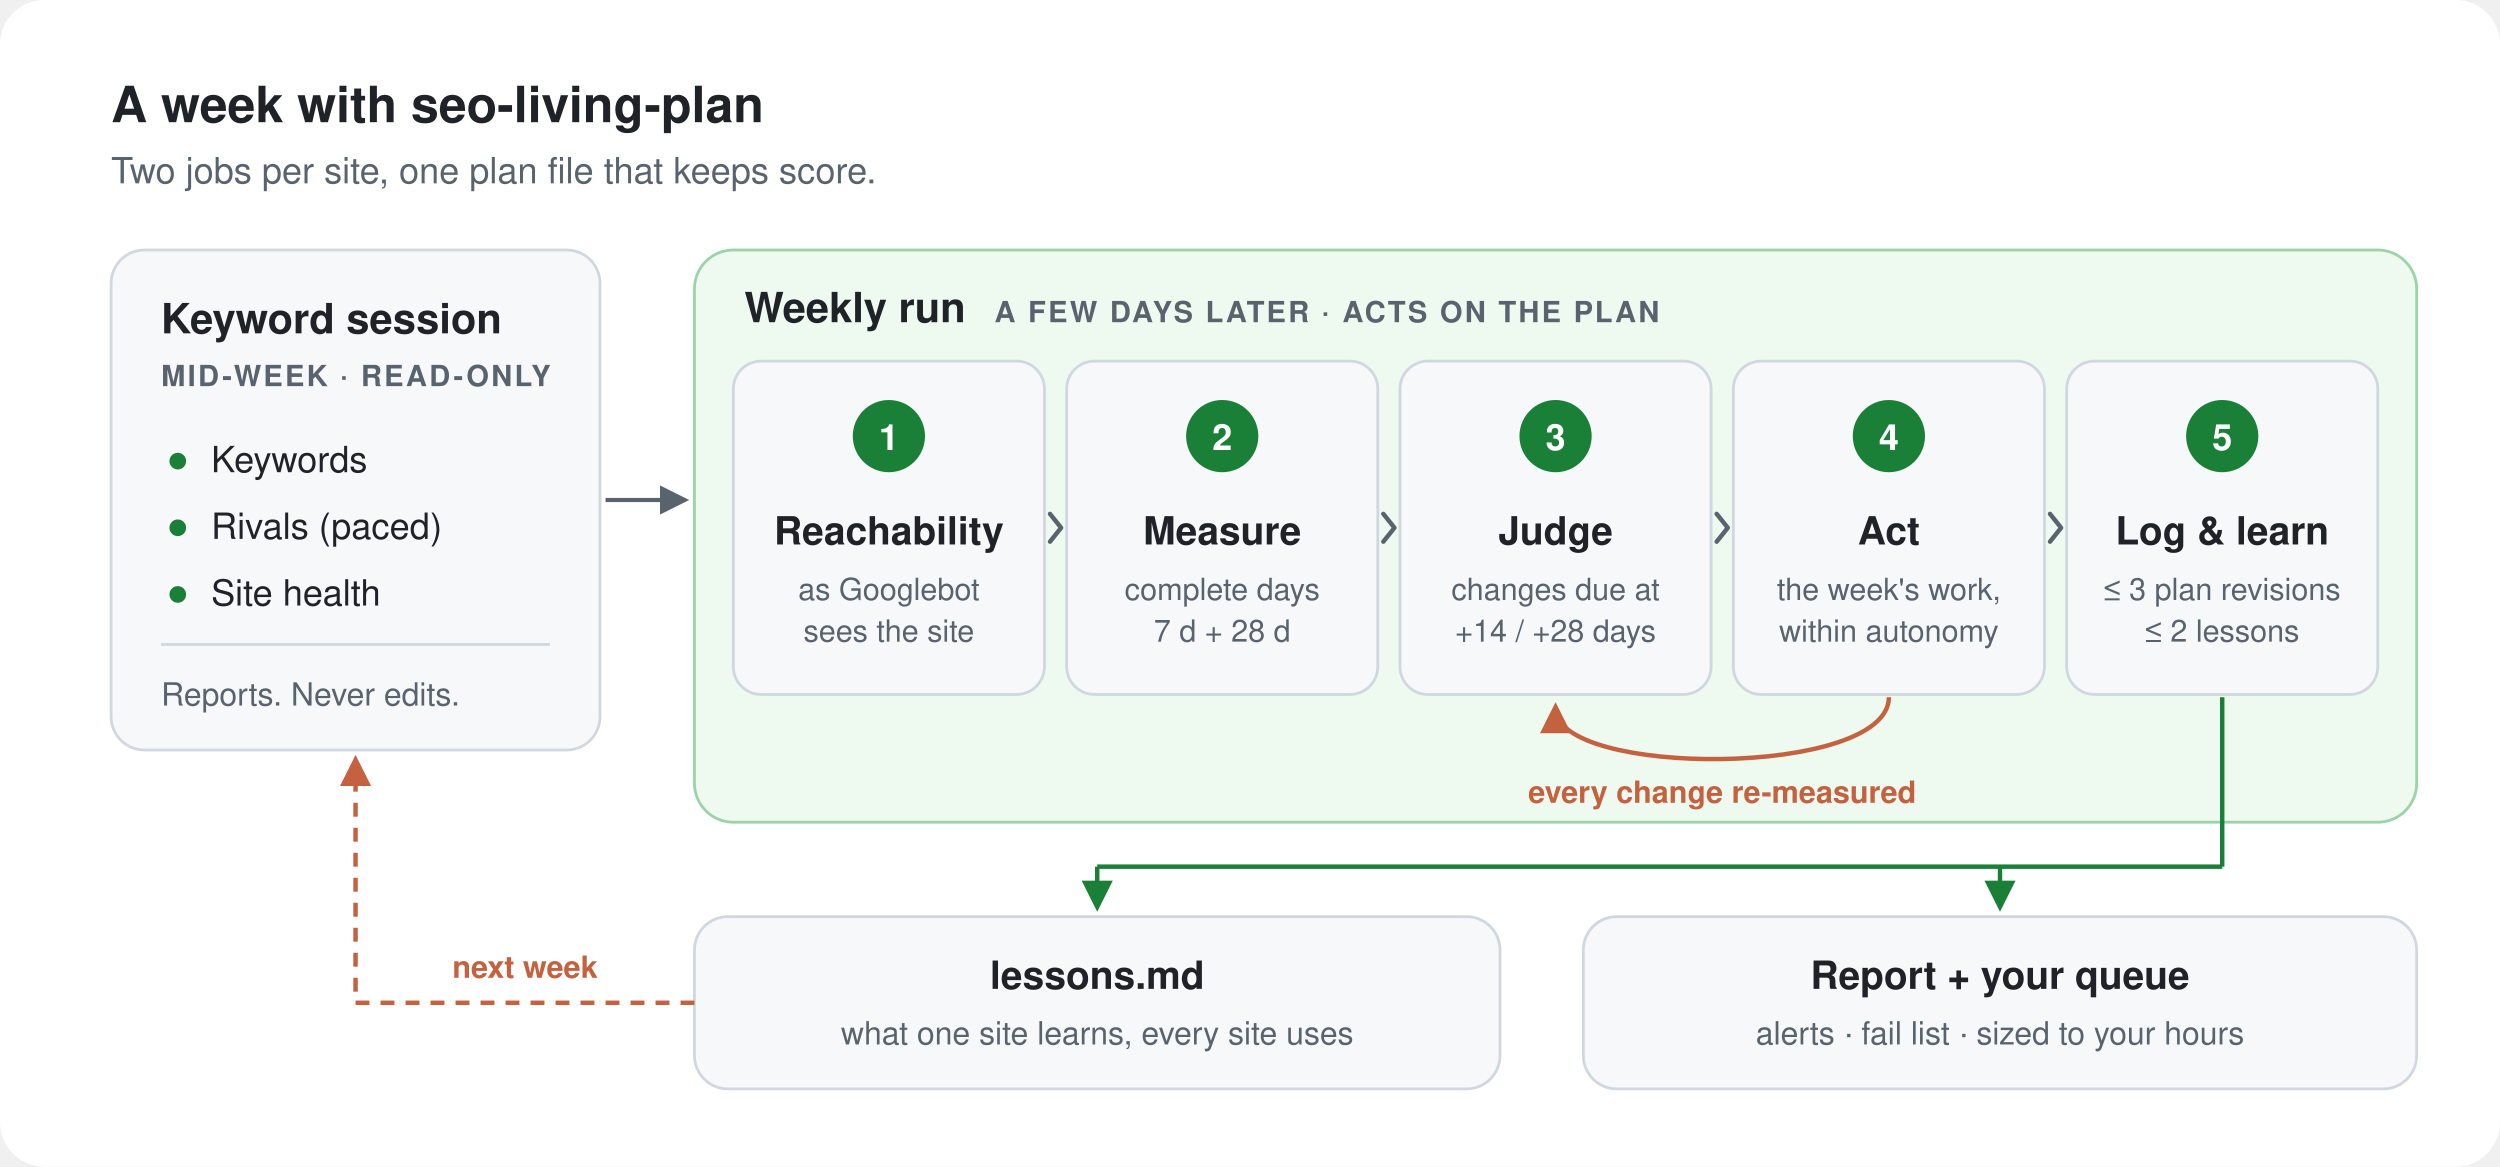
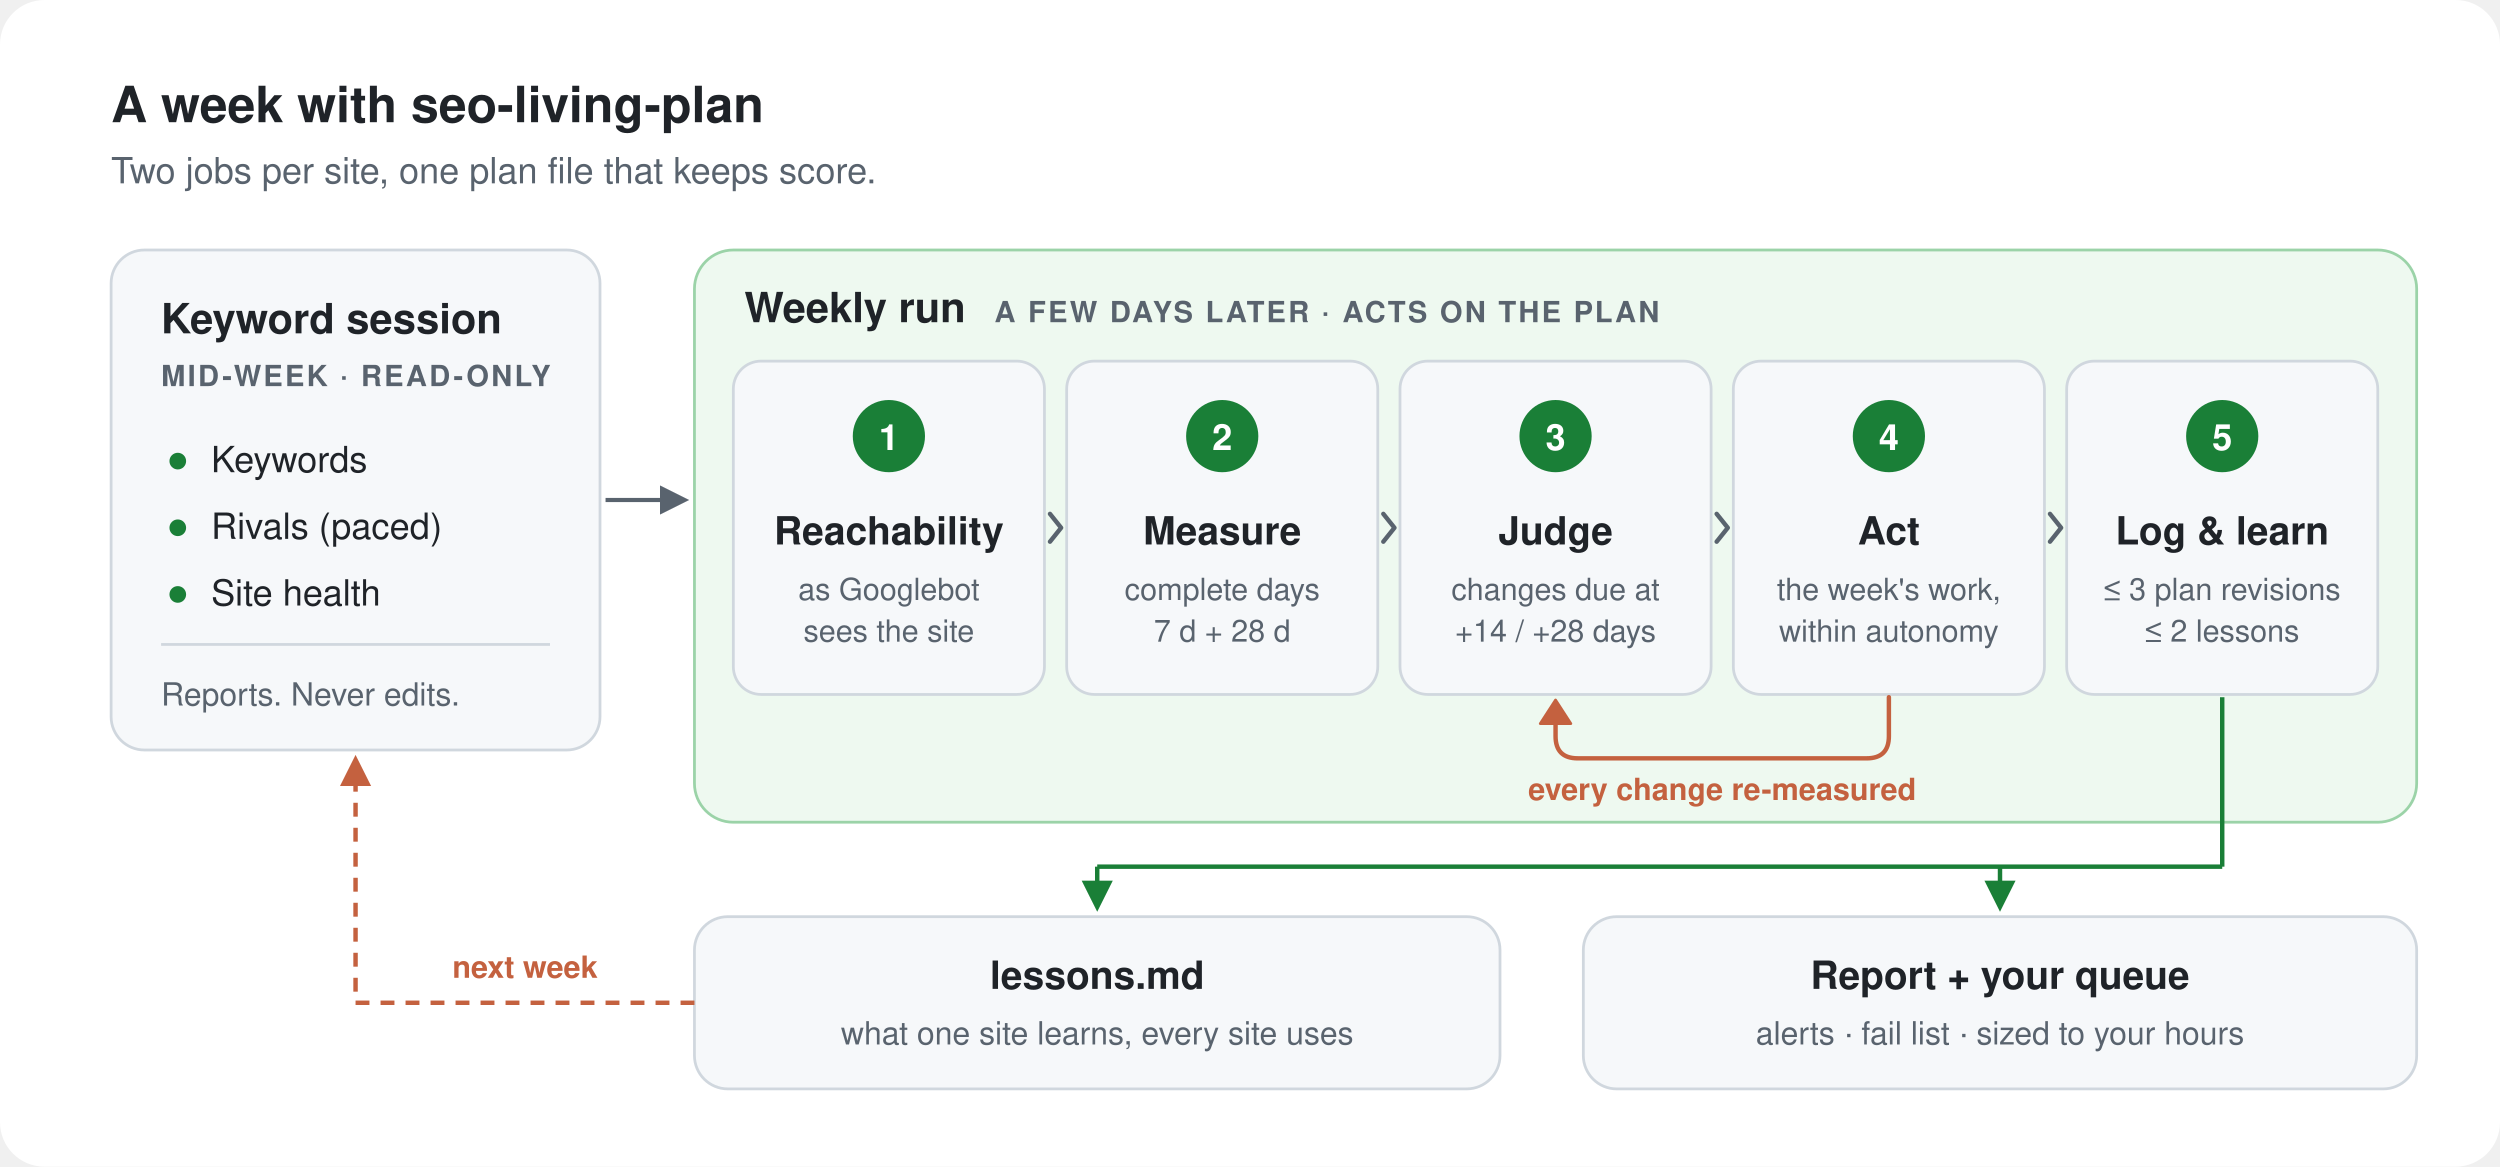
<svg xmlns="http://www.w3.org/2000/svg" viewBox="0 0 900 420" width="900" height="420" font-family="-apple-system, BlinkMacSystemFont, 'Segoe UI', Helvetica, Arial, sans-serif" role="img" aria-labelledby="title desc">
  <defs>
    <marker id="ma" viewBox="0 0 10 10" refX="8" refY="5" markerWidth="7" markerHeight="7" orient="auto-start-reverse">
      <path d="M0,0 L10,5 L0,10 z" fill="#59636E" />
    </marker>
    <marker id="mg" viewBox="0 0 10 10" refX="8" refY="5" markerWidth="7" markerHeight="7" orient="auto-start-reverse">
      <path d="M0,0 L10,5 L0,10 z" fill="#1A7F37" />
    </marker>
    <marker id="ml" viewBox="0 0 10 10" refX="8" refY="5" markerWidth="7" markerHeight="7" orient="auto-start-reverse">
      <path d="M0,0 L10,5 L0,10 z" fill="#C4613F" />
    </marker>
  </defs>
  <rect x="0" y="0" width="900" height="420" rx="16" fill="#FFFFFF" />
  <text x="40" y="44" font-size="18" font-weight="700" fill="#1F2328">A week with seo-living-plan</text>
  <text x="40" y="66" font-size="13" fill="#59636E">Two jobs per site, one plan file that keeps score.</text>
  <rect x="40" y="90" width="176" height="180" rx="12" fill="#F6F8FA" stroke="#D0D7DE" />
  <text x="58" y="120" font-size="15" font-weight="700" fill="#1F2328">Keyword session</text>
  <text x="58" y="139" font-size="10.5" font-weight="600" letter-spacing="0.8" fill="#59636E">MID-WEEK · READ-ONLY</text>
  <circle cx="64" cy="166" r="3" fill="#1A7F37" />
  <text x="76" y="170" font-size="13" fill="#1F2328">Keywords</text>
  <circle cx="64" cy="190" r="3" fill="#1A7F37" />
  <text x="76" y="194" font-size="13" fill="#1F2328">Rivals (paced)</text>
  <circle cx="64" cy="214" r="3" fill="#1A7F37" />
  <text x="76" y="218" font-size="13" fill="#1F2328">Site health</text>
  <line x1="58" y1="232" x2="198" y2="232" stroke="#D0D7DE" />
  <text x="58" y="254" font-size="11.5" fill="#59636E">Reports. Never edits.</text>
  <line x1="218" y1="180" x2="246" y2="180" stroke="#59636E" stroke-width="1.5" marker-end="url(#ma)" />
  <rect x="250" y="90" width="620" height="206" rx="14" fill="#EEF9F0" stroke="#9BD3A8" />
  <text x="268" y="116" font-size="15" font-weight="700" fill="#1F2328">Weekly run</text>
  <text x="358" y="116" font-size="10.5" font-weight="600" letter-spacing="0.8" fill="#59636E">A FEW DAYS LATER · ACTS ON THE PLAN</text>
  <rect x="264" y="130" width="112" height="120" rx="10" fill="#F6F8FA" stroke="#D0D7DE" />
  <circle cx="320" cy="157" r="13" fill="#1A7F37" />
  <text x="320" y="162" font-size="13" font-weight="700" text-anchor="middle" fill="#FFFFFF">1</text>
  <text x="320" y="196" font-size="14" font-weight="700" text-anchor="middle" fill="#1F2328">Reachability</text>
  <text x="320" y="216" font-size="11" text-anchor="middle" fill="#59636E">as Googlebot</text>
  <text x="320" y="231" font-size="11" text-anchor="middle" fill="#59636E">sees the site</text>
  <path d="M378,185 L382,190 L378,195" fill="none" stroke="#59636E" stroke-width="1.6" stroke-linecap="round" stroke-linejoin="round" />
  <rect x="384" y="130" width="112" height="120" rx="10" fill="#F6F8FA" stroke="#D0D7DE" />
  <circle cx="440" cy="157" r="13" fill="#1A7F37" />
  <text x="440" y="162" font-size="13" font-weight="700" text-anchor="middle" fill="#FFFFFF">2</text>
  <text x="440" y="196" font-size="14" font-weight="700" text-anchor="middle" fill="#1F2328">Measure</text>
  <text x="440" y="216" font-size="11" text-anchor="middle" fill="#59636E">complete days</text>
  <text x="440" y="231" font-size="11" text-anchor="middle" fill="#59636E">7 d + 28 d</text>
  <path d="M498,185 L502,190 L498,195" fill="none" stroke="#59636E" stroke-width="1.6" stroke-linecap="round" stroke-linejoin="round" />
  <rect x="504" y="130" width="112" height="120" rx="10" fill="#F6F8FA" stroke="#D0D7DE" />
  <circle cx="560" cy="157" r="13" fill="#1A7F37" />
  <text x="560" y="162" font-size="13" font-weight="700" text-anchor="middle" fill="#FFFFFF">3</text>
  <text x="560" y="196" font-size="14" font-weight="700" text-anchor="middle" fill="#1F2328">Judge</text>
  <text x="560" y="216" font-size="11" text-anchor="middle" fill="#59636E">changes due at</text>
  <text x="560" y="231" font-size="11" text-anchor="middle" fill="#59636E">+14 / +28 days</text>
  <path d="M618,185 L622,190 L618,195" fill="none" stroke="#59636E" stroke-width="1.6" stroke-linecap="round" stroke-linejoin="round" />
  <rect x="624" y="130" width="112" height="120" rx="10" fill="#F6F8FA" stroke="#D0D7DE" />
  <circle cx="680" cy="157" r="13" fill="#1A7F37" />
  <text x="680" y="162" font-size="13" font-weight="700" text-anchor="middle" fill="#FFFFFF">4</text>
  <text x="680" y="196" font-size="14" font-weight="700" text-anchor="middle" fill="#1F2328">Act</text>
  <text x="680" y="216" font-size="11" text-anchor="middle" fill="#59636E">the week's work,</text>
  <text x="680" y="231" font-size="11" text-anchor="middle" fill="#59636E">within autonomy</text>
  <path d="M738,185 L742,190 L738,195" fill="none" stroke="#59636E" stroke-width="1.6" stroke-linecap="round" stroke-linejoin="round" />
  <rect x="744" y="130" width="112" height="120" rx="10" fill="#F6F8FA" stroke="#D0D7DE" />
  <circle cx="800" cy="157" r="13" fill="#1A7F37" />
  <text x="800" y="162" font-size="13" font-weight="700" text-anchor="middle" fill="#FFFFFF">5</text>
  <text x="800" y="196" font-size="14" font-weight="700" text-anchor="middle" fill="#1F2328">Log &amp; learn</text>
  <text x="800" y="216" font-size="11" text-anchor="middle" fill="#59636E">≤ 3 plan revisions</text>
  <text x="800" y="231" font-size="11" text-anchor="middle" fill="#59636E">≤ 2 lessons</text>
-   <path d="M680,251 C680,280 560,280 560,255" fill="none" stroke="#C4613F" stroke-width="1.6" marker-end="url(#ml)" />
-   <text x="620" y="289" font-size="11" font-weight="600" text-anchor="middle" fill="#C4613F">every change re-measured</text>
+   <path d="M680,251 V265 Q680,273 672,273 H568 Q560,273 560,265 V259" fill="none" stroke="#C4613F" stroke-width="1.6" stroke-linecap="round" stroke-linejoin="round" />
+   <path d="M560,252 L554.5,260.5 L565.5,260.5 Z" fill="#C4613F" stroke="#C4613F" stroke-width="1" stroke-linejoin="round" />
+   <text x="620" y="288" font-size="11" font-weight="600" text-anchor="middle" fill="#C4613F">every change re-measured</text>
  <path d="M800,251 V312" fill="none" stroke="#1A7F37" stroke-width="1.6" />
  <path d="M395,312 H800" fill="none" stroke="#1A7F37" stroke-width="1.6" />
  <line x1="395" y1="312" x2="395" y2="326" stroke="#1A7F37" stroke-width="1.6" marker-end="url(#mg)" />
  <line x1="720" y1="312" x2="720" y2="326" stroke="#1A7F37" stroke-width="1.6" marker-end="url(#mg)" />
  <rect x="250" y="330" width="290" height="62" rx="12" fill="#F6F8FA" stroke="#D0D7DE" />
  <text x="395" y="356" font-size="14" font-weight="700" text-anchor="middle" fill="#1F2328">lessons.md</text>
  <text x="395" y="376" font-size="11.5" text-anchor="middle" fill="#59636E">what one site learns, every site uses</text>
  <rect x="570" y="330" width="300" height="62" rx="12" fill="#F6F8FA" stroke="#D0D7DE" />
  <text x="720" y="356" font-size="14" font-weight="700" text-anchor="middle" fill="#1F2328">Report + your queue</text>
  <text x="720" y="376" font-size="11.5" text-anchor="middle" fill="#59636E">alerts · fail list · sized to your hours</text>
  <path d="M250,361 H128 V274" fill="none" stroke="#C4613F" stroke-width="1.6" stroke-dasharray="5 4" marker-end="url(#ml)" />
  <text x="189" y="352" font-size="11" font-weight="600" text-anchor="middle" fill="#C4613F">next week</text>
</svg>
